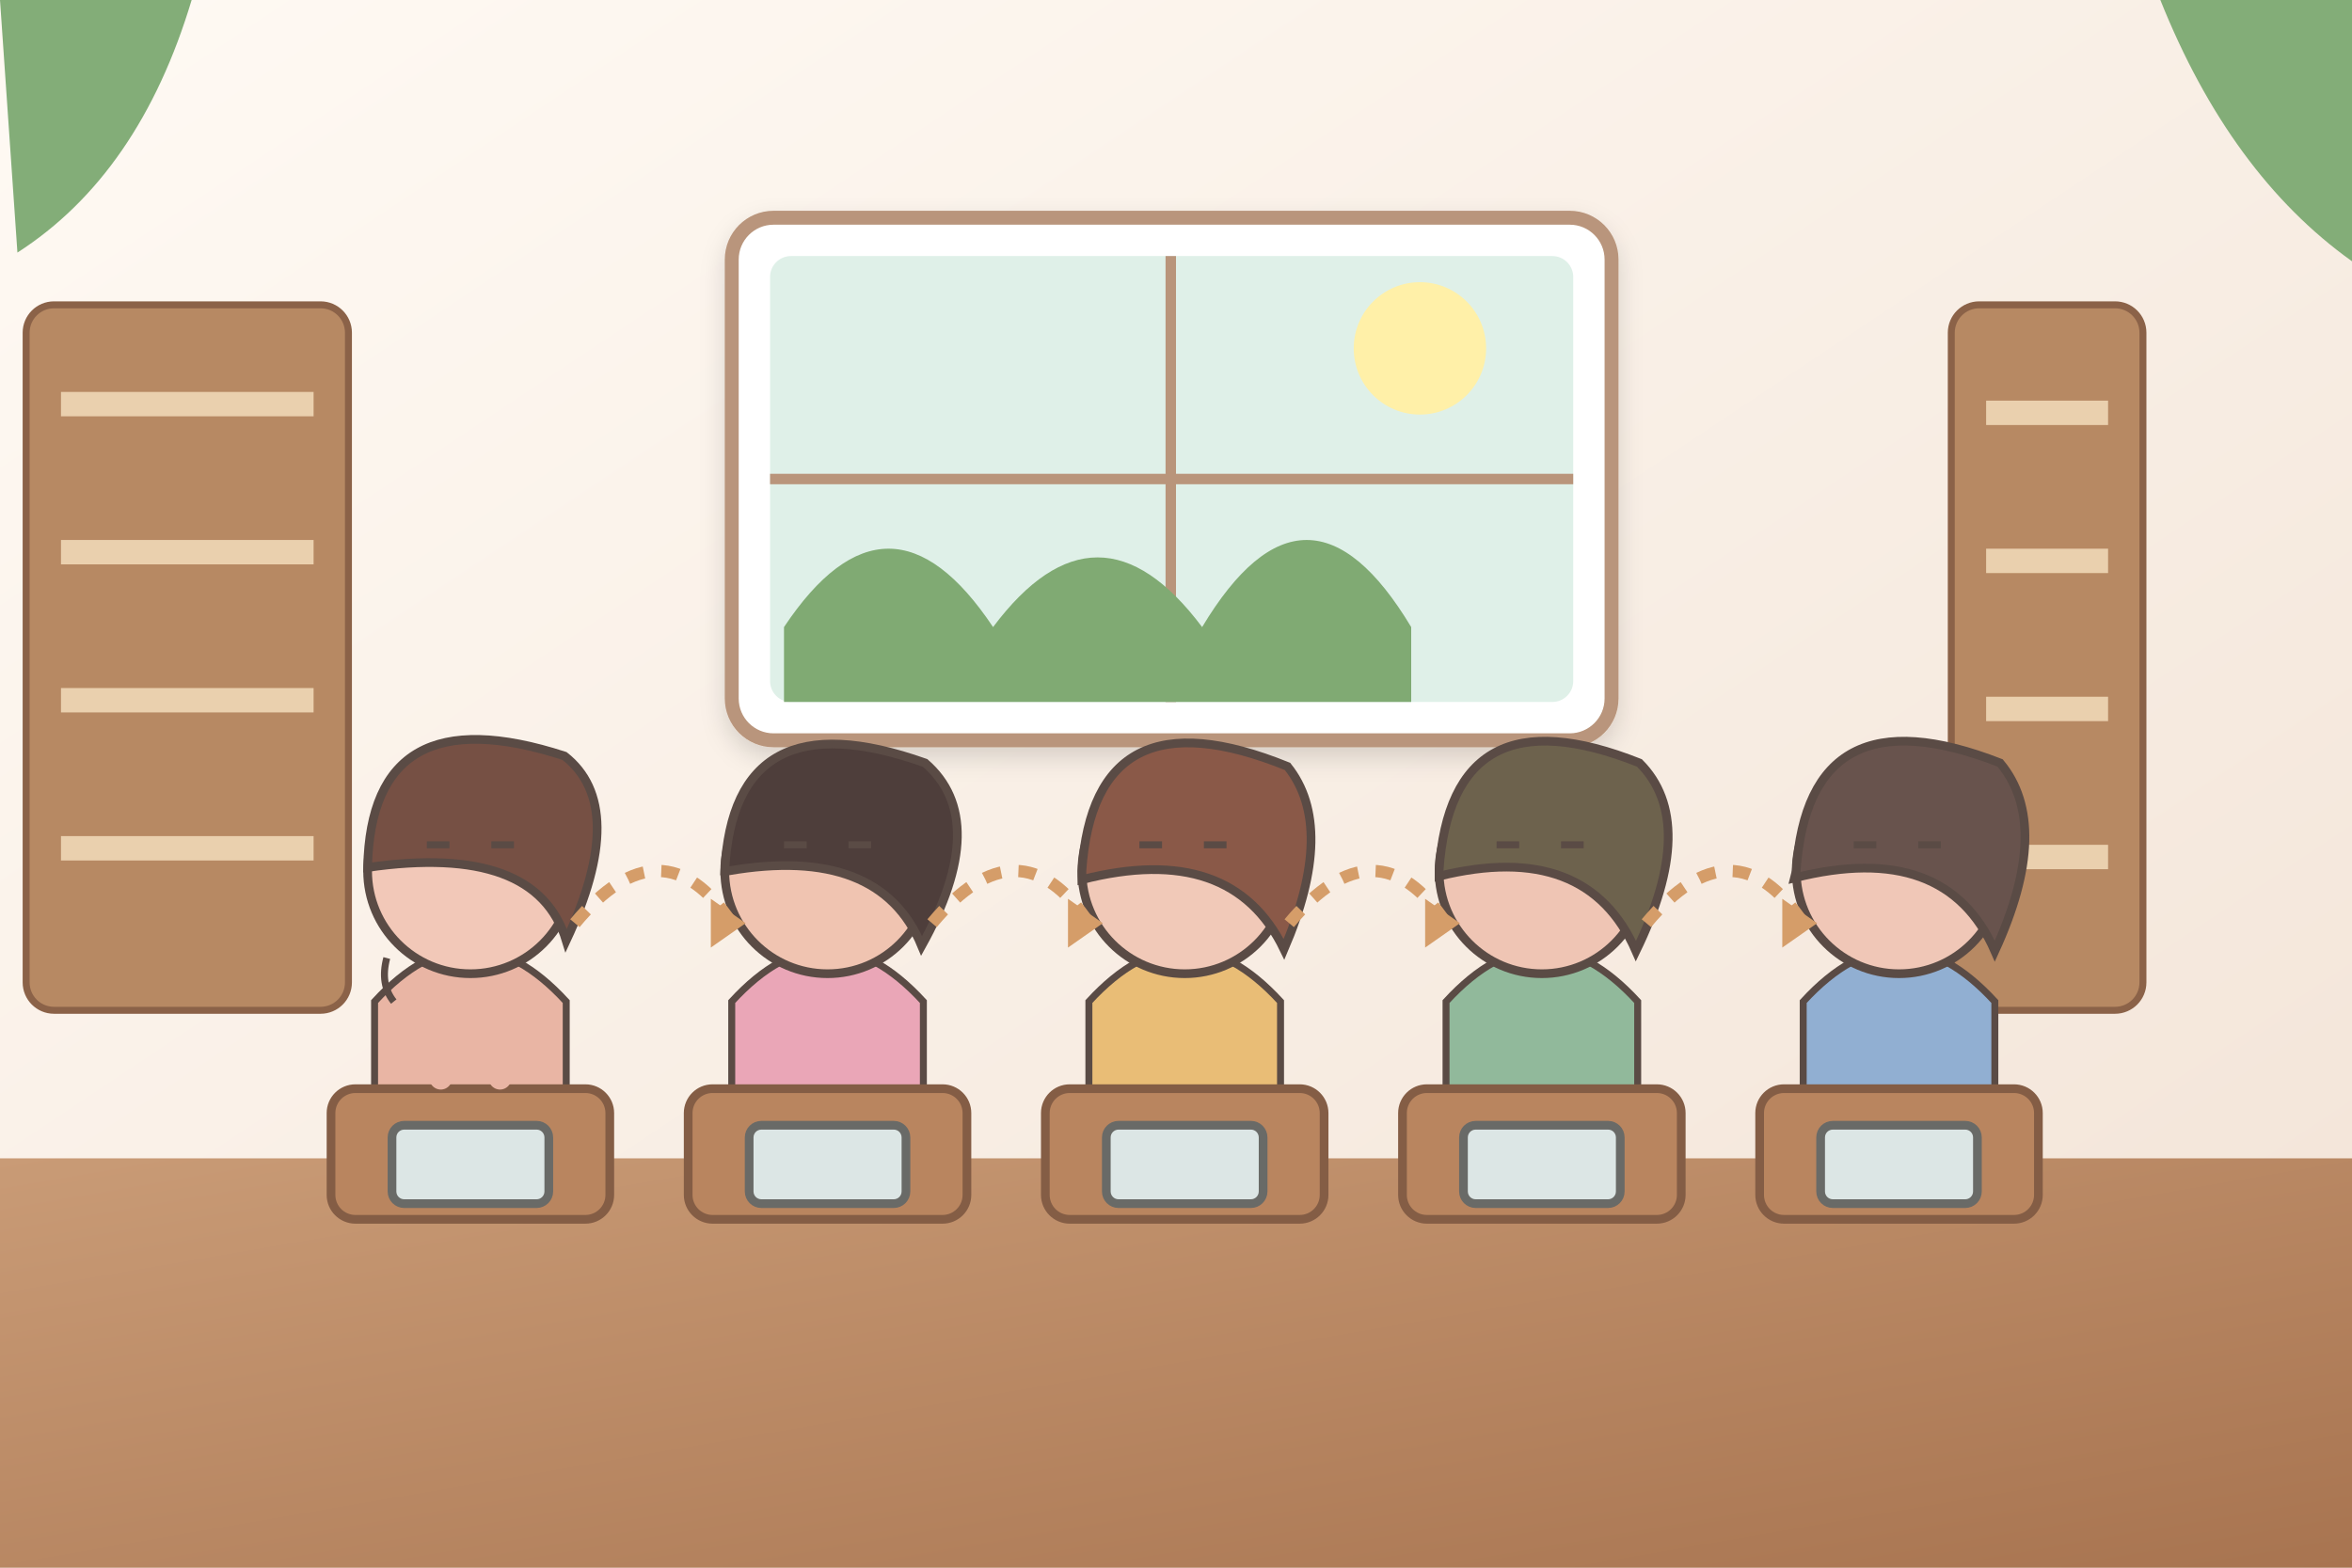
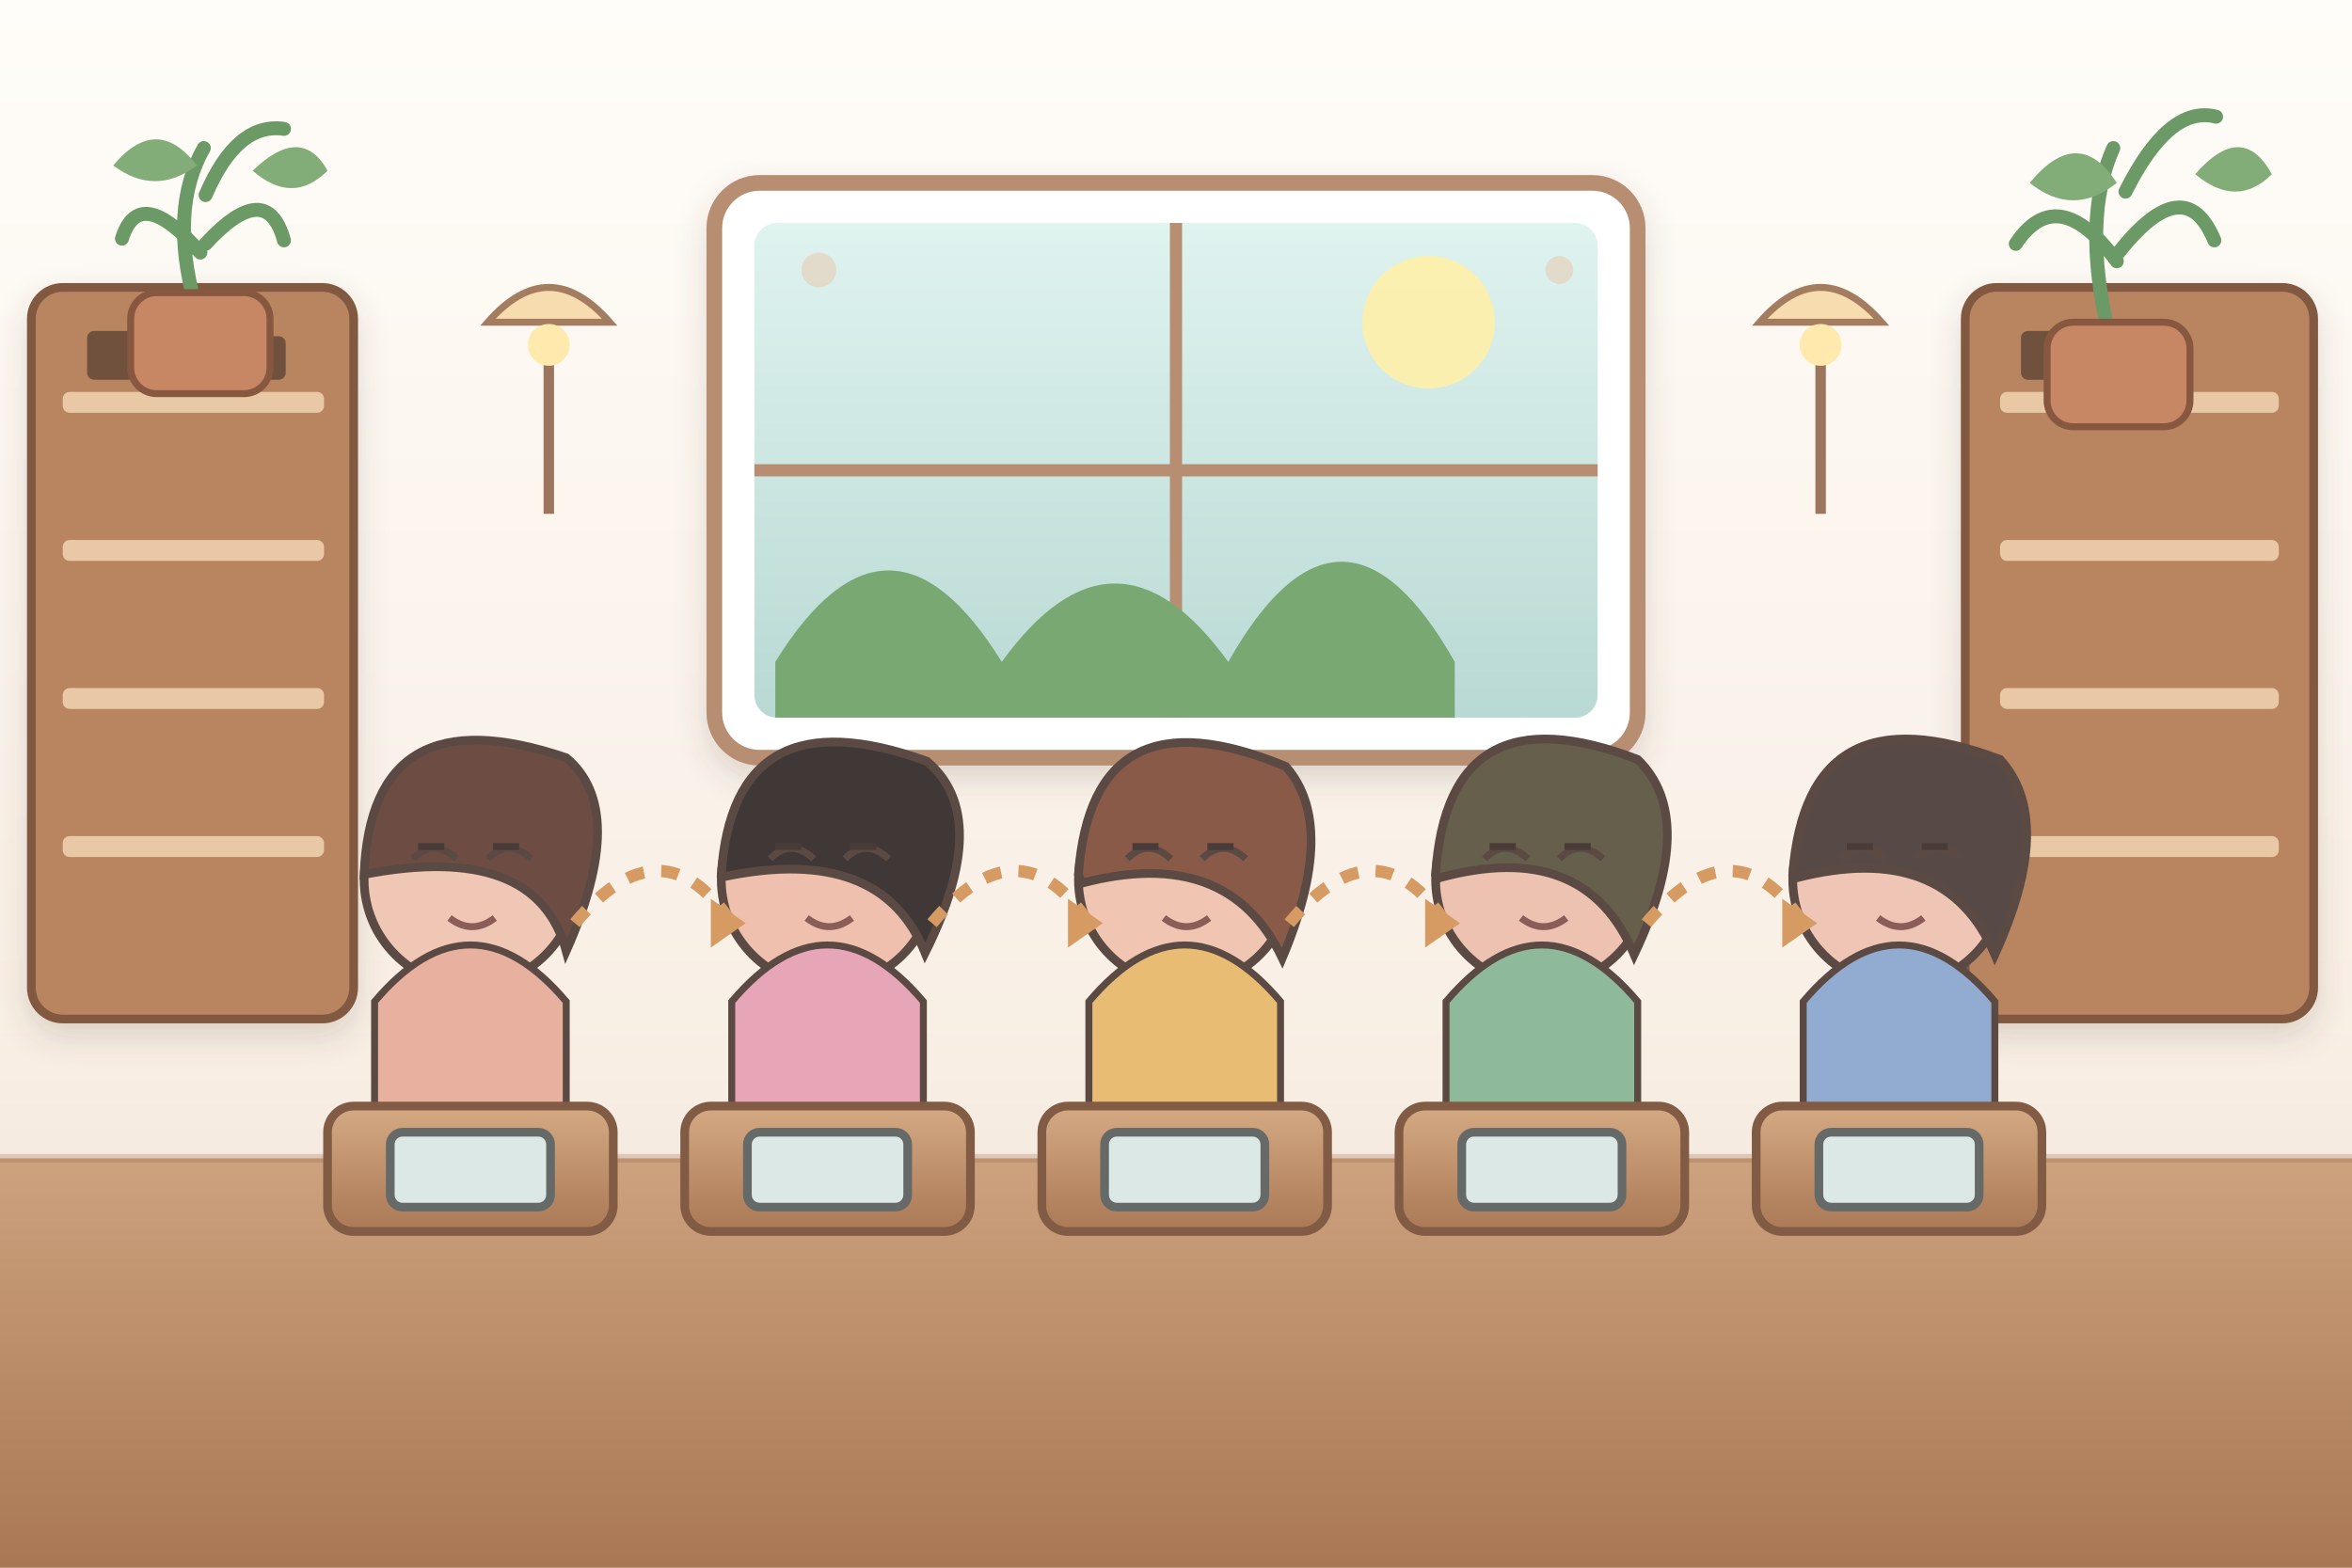
<svg xmlns="http://www.w3.org/2000/svg" viewBox="0 0 1350 900">
  <defs>
-     <linearGradient id="w" y2="1">
-       <stop stop-color="#fffaf4" />
-       <stop offset="1" stop-color="#f2e3d6" />
+     <linearGradient id="wall" x2="0" y2="1">
+       <stop stop-color="#fffdf9" />
+       <stop offset=".68" stop-color="#f8eee4" />
+       <stop offset="1" stop-color="#ead9ca" />
    </linearGradient>
-     <linearGradient id="d" y2="1">
-       <stop stop-color="#c99b76" />
-       <stop offset="1" stop-color="#a87450" />
+     <linearGradient id="floor" x2="0" y2="1">
+       <stop stop-color="#cda27e" />
+       <stop offset="1" stop-color="#a97753" />
    </linearGradient>
-     <filter id="s">
-       <feDropShadow dx="0" dy="6" stdDeviation="7" flood-opacity=".14" />
+     <linearGradient id="wood" x2="0" y2="1">
+       <stop stop-color="#d4aa83" />
+       <stop offset="1" stop-color="#aa7855" />
+     </linearGradient>
+     <linearGradient id="glass" x2="0" y2="1">
+       <stop stop-color="#dff3ef" />
+       <stop offset="1" stop-color="#b9d9d4" />
+     </linearGradient>
+     <filter id="shadow">
+       <feDropShadow dx="0" dy="8" stdDeviation="9" flood-color="#624b3b" flood-opacity=".18" />
+     </filter>
+     <filter id="soft">
+       <feGaussianBlur stdDeviation="18" />
    </filter>
    <style>
-   .person{transform-box:fill-box;transform-origin:center bottom;animation:breathe 3.2s ease-in-out infinite}
-   .p2{animation-delay:.25s}.p3{animation-delay:.5s}.p4{animation-delay:.75s}.p5{animation-delay:1s}
-   .head{transform-box:fill-box;transform-origin:center bottom}
-   .blink{animation:blink 5s infinite}
-   .typing{transform-box:fill-box;transform-origin:top center;animation:type 1.1s ease-in-out infinite}
-   .typing2{animation-delay:.18s}.typing3{animation-delay:.36s}.typing4{animation-delay:.54s}.typing5{animation-delay:.72s}
-   .docpath{animation:pathPulse 1.8s ease-in-out infinite}
-   @keyframes breathe{0%,100%{transform:translateY(0)}50%{transform:translateY(-5px)}}
-   @keyframes blink{0%,46%,49%,100%{transform:scaleY(1)}47%,48%{transform:scaleY(.12)}}
-   @keyframes type{0%,100%{transform:rotate(2deg)}50%{transform:rotate(-4deg)}}
-   @keyframes pathPulse{0%,100%{opacity:.45}50%{opacity:1}}
+   .person{transform-box:fill-box;transform-origin:center bottom;animation:breathe 3.4s ease-in-out infinite}
+   .p2{animation-delay:.35s}.p3{animation-delay:.7s}.p4{animation-delay:1.05s}.p5{animation-delay:1.4s}
+   .blink{animation:blink 5.5s infinite;transform-box:fill-box;transform-origin:center}
+   .typing{animation:type 1.15s ease-in-out infinite;transform-box:fill-box;transform-origin:center top}
+   .t2{animation-delay:.15s}.t3{animation-delay:.3s}.t4{animation-delay:.45s}.t5{animation-delay:.6s}
+   .plant{animation:sway 4.5s ease-in-out infinite;transform-box:fill-box;transform-origin:bottom center}
+   .pplant2{animation-delay:1s}
+   .pulse{animation:pulse 2s ease-in-out infinite}
+   @keyframes breathe{0%,100%{transform:translateY(0)}50%{transform:translateY(-4px)}}
+   @keyframes blink{0%,45%,48%,100%{transform:scaleY(1)}46%,47%{transform:scaleY(.08)}}
+   @keyframes type{0%,100%{transform:rotate(2deg)}50%{transform:rotate(-5deg)}}
+   @keyframes sway{0%,100%{transform:rotate(-1deg)}50%{transform:rotate(2deg)}}
+   @keyframes pulse{0%,100%{opacity:.45}50%{opacity:1}}
 </style>
  </defs>
-   <rect width="1350" height="900" fill="url(#w)" />
-   <rect y="665" width="1350" height="235" fill="url(#d)" />
-   <g fill="#83ad78">
-     <path d="M0 0h110Q80 100 10 145z" />
-     <path d="M1240 0h110v150q-70-50-110-150z" />
+   <rect width="1350" height="900" fill="url(#wall)" />
+   <rect y="665" width="1350" height="235" fill="url(#floor)" />
+   <path d="M0 665h1350" stroke="#8e6047" stroke-width="5" opacity=".25" />
+   <rect x="410" y="105" width="530" height="330" rx="26" fill="#fff" stroke="#b78e72" stroke-width="9" filter="url(#shadow)" />
+   <rect x="433" y="128" width="484" height="284" rx="13" fill="url(#glass)" />
+   <path d="M675 128v284M433 270h484" stroke="#b78e72" stroke-width="7" />
+   <circle cx="820" cy="185" r="38" fill="#fff0a8" opacity=".9" />
+   <g fill="#79a873">
+     <path d="M445 380q65-105 130 0 65-90 130 0 65-115 130 0v32H445z" />
  </g>
-   <rect x="420" y="125" width="505" height="300" rx="24" fill="#fff" stroke="#b9957b" stroke-width="8" filter="url(#s)" />
-   <rect x="442" y="147" width="461" height="256" rx="12" fill="#dff0e8" />
-   <path d="M672 147v256M442 275h461" stroke="#b9957b" stroke-width="6" />
-   <circle cx="815" cy="200" r="38" fill="#fff0a8" />
-   <path d="M450 360q60-90 120 0 60-80 120 0 60-100 120 0v43H450z" fill="#80aa73" />
-   <g fill="#b78963" stroke="#8b6248" stroke-width="4">
-     <rect x="15" y="175" width="185" height="405" rx="16" />
-     <rect x="1120" y="175" width="110" height="405" rx="16" />
+   <g fill="#e8c8ae" opacity=".55">
+     <circle cx="470" cy="155" r="10" />
+     <circle cx="895" cy="155" r="8" />
  </g>
-   <g fill="#ead0ae">
-     <path d="M35 225h145v14H35zm0 85h145v14H35zm0 85h145v14H35zm0 85h145v14H35M1140 230h70v14h-70zm0 85h70v14h-70zm0 85h70v14h-70zm0 85h70v14h-70z" />
+   <g filter="url(#shadow)">
+     <rect x="18" y="165" width="185" height="420" rx="18" fill="#b98561" stroke="#81583f" stroke-width="5" />
+     <rect x="1128" y="165" width="200" height="420" rx="18" fill="#b98561" stroke="#81583f" stroke-width="5" />
+   </g>
+   <g fill="#e8c8a5">
+     <rect x="36" y="225" width="150" height="12" rx="4" />
+     <rect x="36" y="310" width="150" height="12" rx="4" />
+     <rect x="36" y="395" width="150" height="12" rx="4" />
+     <rect x="36" y="480" width="150" height="12" rx="4" />
+     <rect x="1148" y="225" width="160" height="12" rx="4" />
+     <rect x="1148" y="310" width="160" height="12" rx="4" />
+     <rect x="1148" y="395" width="160" height="12" rx="4" />
+     <rect x="1148" y="480" width="160" height="12" rx="4" />
+   </g>
+   <g fill="#6f513e">
+     <rect x="50" y="190" width="32" height="28" rx="4" />
+     <rect x="88" y="188" width="25" height="30" rx="4" />
+     <rect x="120" y="193" width="44" height="25" rx="4" />
+     <rect x="1160" y="190" width="35" height="28" rx="4" />
+     <rect x="1203" y="188" width="25" height="30" rx="4" />
+   </g>
+   <g class="plant">
+     <path d="M112 175q-15-55 5-90M118 140q35-38 45-2M115 145q-35-40-45-8M118 112q18-42 45-38" fill="none" stroke="#6c9a67" stroke-width="8" stroke-linecap="round" />
+     <path d="M65 95q25-30 48 0-24 18-48 0zM145 98q28-27 43 0-20 20-43 0z" fill="#83ad78" />
+     <rect x="75" y="168" width="80" height="58" rx="15" fill="#c88764" stroke="#87583f" stroke-width="4" />
+   </g>
+   <g class="plant pplant2">
+     <path d="M1210 190q-15-65 3-105M1216 145q38-48 55-7M1215 150q-34-46-58-10M1220 110q25-50 52-43" fill="none" stroke="#6c9a67" stroke-width="8" stroke-linecap="round" />
+     <path d="M1165 105q28-34 50 0-25 20-50 0zM1260 100q27-31 44 0-20 20-44 0z" fill="#83ad78" />
+     <rect x="1175" y="185" width="82" height="60" rx="15" fill="#c88764" stroke="#87583f" stroke-width="4" />
+   </g>
+   <g>
+     <path d="M315 185v110" stroke="#9b755d" stroke-width="6" />
+     <path d="M280 185q35-40 70 0z" fill="#f6dcae" stroke="#a47d61" stroke-width="4" />
+     <circle cx="315" cy="198" r="12" fill="#ffe9ad" />
+   </g>
+   <g>
+     <path d="M1045 185v110" stroke="#9b755d" stroke-width="6" />
+     <path d="M1010 185q35-40 70 0z" fill="#f6dcae" stroke="#a47d61" stroke-width="4" />
+     <circle cx="1045" cy="198" r="12" fill="#ffe9ad" />
  </g>
  <g class="person p1">
-     <g stroke="#5a4b45" stroke-width="4">
-       <path d="M215 575q55-60 110 0v75H215z" fill="#e9b5a4" />
-       <rect x="190" y="625" width="160" height="75" rx="14" fill="#b9855f" stroke="#845d45" stroke-width="5" />
-       <rect x="225" y="646" width="90" height="45" rx="7" fill="#dce6e5" stroke="#696a67" stroke-width="5" />
-       <path d="M226 575q-8-10-4-25" fill="none" />
+     <circle cx="270" cy="505" r="61" fill="#f0c6b5" stroke="#5b4a43" stroke-width="5" />
+     <path d="M209 502q4-105 116-67 36 30 0 111-17-63-116-44z" fill="#6d4d43" stroke="#5b4a43" stroke-width="5" />
+     <path d="M237 493q12-12 25 0M280 493q12-12 25 0" fill="none" stroke="#5b4a43" stroke-width="4" />
+     <path class="blink" d="M240 486h15M283 486h15" stroke="#493c38" stroke-width="4" />
+     <path d="M258 527q13 10 26 0" fill="none" stroke="#8b5d59" stroke-width="4" />
+     <path d="M215 575q55-65 110 0v78H215z" fill="#e7b09f" stroke="#5b4a43" stroke-width="4" />
+     <g class="typing" stroke="#e7b09f" stroke-width="13" stroke-linecap="round">
+       <path d="M228 590l26 33M312 590l-26 33" />
    </g>
-     <circle cx="270" cy="500" r="59" fill="#f2c8b8" stroke="#5a4b45" stroke-width="5" />
-     <path d="M211 498q2-100 113-64 37 29 1 106-17-56-114-42z" fill="#765044" stroke="#5a4b45" stroke-width="5" />
-     <path d="M244 507q9 7 18 0M278 507q9 7 18 0" fill="none" />
-     <path class="blink" d="M245 485h13M282 485h13" stroke="#5a4b45" stroke-width="4" />
-     <path d="M259 526q12 9 24 0" fill="none" />
-     <g class="typing" stroke="#e9b5a4" stroke-width="13" stroke-linecap="round">
-       <path d="M226 585l27 34" />
-       <path d="M314 585l-27 34" />
-     </g>
+     <rect x="188" y="635" width="164" height="72" rx="15" fill="url(#wood)" stroke="#825b44" stroke-width="5" />
+     <rect x="224" y="650" width="92" height="43" rx="7" fill="#dbe8e6" stroke="#656967" stroke-width="5" />
  </g>
  <g class="person p2">
-     <path d="M420 575q55-60 110 0v75H420z" fill="#eaa6b7" stroke="#5a4b45" stroke-width="4" />
-     <circle cx="475" cy="500" r="59" fill="#f0c4b1" stroke="#5a4b45" stroke-width="5" />
-     <path d="M416 500q5-101 115-62 38 33-2 105-24-58-111-43z" fill="#4e3e3b" stroke="#5a4b45" stroke-width="5" />
-     <path d="M450 507q9 7 18 0M484 507q9 7 18 0" fill="none" />
-     <path class="blink" d="M450 485h13M487 485h13" stroke="#5a4b45" stroke-width="4" />
-     <path d="M462 526q12 9 24 0" fill="none" />
-     <g class="typing typing2" stroke="#eaa6b7" stroke-width="13" stroke-linecap="round">
-       <path d="M431 585l27 34" />
-       <path d="M519 585l-27 34" />
+     <circle cx="475" cy="505" r="61" fill="#efc0ae" stroke="#5b4a43" stroke-width="5" />
+     <path d="M414 502q7-105 118-65 38 32-1 110-25-62-114-44z" fill="#403837" stroke="#5b4a43" stroke-width="5" />
+     <path d="M442 493q12-12 25 0M485 493q12-12 25 0" fill="none" stroke="#5b4a43" stroke-width="4" />
+     <path class="blink" d="M445 486h15M488 486h15" stroke="#493c38" stroke-width="4" />
+     <path d="M463 527q13 10 26 0" fill="none" stroke="#8b5d59" stroke-width="4" />
+     <path d="M420 575q55-65 110 0v78H420z" fill="#e7a6b8" stroke="#5b4a43" stroke-width="4" />
+     <g class="typing t2" stroke="#e7a6b8" stroke-width="13" stroke-linecap="round">
+       <path d="M433 590l26 33M517 590l-26 33" />
    </g>
-     <rect x="395" y="625" width="160" height="75" rx="14" fill="#b9855f" stroke="#845d45" stroke-width="5" />
-     <rect x="430" y="646" width="90" height="45" rx="7" fill="#dce6e5" stroke="#696a67" stroke-width="5" />
+     <rect x="393" y="635" width="164" height="72" rx="15" fill="url(#wood)" stroke="#825b44" stroke-width="5" />
+     <rect x="429" y="650" width="92" height="43" rx="7" fill="#dbe8e6" stroke="#656967" stroke-width="5" />
  </g>
  <g class="person p3">
-     <path d="M625 575q55-60 110 0v75H625z" fill="#e9bd76" stroke="#5a4b45" stroke-width="4" />
-     <circle cx="680" cy="500" r="59" fill="#f1c9b8" stroke="#5a4b45" stroke-width="5" />
-     <path d="M621 500q7-105 118-60 28 35-2 105-30-62-116-40z" fill="#8a5948" stroke="#5a4b45" stroke-width="5" />
-     <path d="M654 507q9 7 18 0M688 507q9 7 18 0" fill="none" />
-     <path class="blink" d="M654 485h13M691 485h13" stroke="#5a4b45" stroke-width="4" />
-     <path d="M664 526q12 9 24 0" fill="none" />
-     <g class="typing typing3" stroke="#e9bd76" stroke-width="13" stroke-linecap="round">
-       <path d="M636 585l27 34" />
-       <path d="M724 585l-27 34" />
+     <circle cx="680" cy="505" r="61" fill="#f0c6b3" stroke="#5b4a43" stroke-width="5" />
+     <path d="M619 502q8-108 119-62 30 34-2 110-31-65-115-43z" fill="#8a5a49" stroke="#5b4a43" stroke-width="5" />
+     <path d="M647 493q12-12 25 0M690 493q12-12 25 0" fill="none" stroke="#5b4a43" stroke-width="4" />
+     <path class="blink" d="M650 486h15M693 486h15" stroke="#493c38" stroke-width="4" />
+     <path d="M668 527q13 10 26 0" fill="none" stroke="#8b5d59" stroke-width="4" />
+     <path d="M625 575q55-65 110 0v78H625z" fill="#e8bc73" stroke="#5b4a43" stroke-width="4" />
+     <g class="typing t3" stroke="#e8bc73" stroke-width="13" stroke-linecap="round">
+       <path d="M638 590l26 33M722 590l-26 33" />
    </g>
-     <rect x="600" y="625" width="160" height="75" rx="14" fill="#b9855f" stroke="#845d45" stroke-width="5" />
-     <rect x="635" y="646" width="90" height="45" rx="7" fill="#dce6e5" stroke="#696a67" stroke-width="5" />
+     <rect x="598" y="635" width="164" height="72" rx="15" fill="url(#wood)" stroke="#825b44" stroke-width="5" />
+     <rect x="634" y="650" width="92" height="43" rx="7" fill="#dbe8e6" stroke="#656967" stroke-width="5" />
  </g>
  <g class="person p4">
-     <path d="M830 575q55-60 110 0v75H830z" fill="#91b99b" stroke="#5a4b45" stroke-width="4" />
-     <circle cx="885" cy="500" r="59" fill="#efc5b4" stroke="#5a4b45" stroke-width="5" />
-     <path d="M826 500q7-105 115-62 34 34-2 108-28-64-113-43z" fill="#6d624d" stroke="#5a4b45" stroke-width="5" />
-     <path d="M859 507q9 7 18 0M893 507q9 7 18 0" fill="none" />
-     <path class="blink" d="M859 485h13M896 485h13" stroke="#5a4b45" stroke-width="4" />
-     <path d="M869 526q12 9 24 0" fill="none" />
-     <g class="typing typing4" stroke="#91b99b" stroke-width="13" stroke-linecap="round">
-       <path d="M841 585l27 34" />
-       <path d="M929 585l-27 34" />
+     <circle cx="885" cy="505" r="61" fill="#edc2b1" stroke="#5b4a43" stroke-width="5" />
+     <path d="M824 502q7-108 116-66 35 34-2 112-28-67-112-44z" fill="#665f4c" stroke="#5b4a43" stroke-width="5" />
+     <path d="M852 493q12-12 25 0M895 493q12-12 25 0" fill="none" stroke="#5b4a43" stroke-width="4" />
+     <path class="blink" d="M855 486h15M898 486h15" stroke="#493c38" stroke-width="4" />
+     <path d="M873 527q13 10 26 0" fill="none" stroke="#8b5d59" stroke-width="4" />
+     <path d="M830 575q55-65 110 0v78H830z" fill="#8eb99b" stroke="#5b4a43" stroke-width="4" />
+     <g class="typing t4" stroke="#8eb99b" stroke-width="13" stroke-linecap="round">
+       <path d="M843 590l26 33M927 590l-26 33" />
    </g>
-     <rect x="805" y="625" width="160" height="75" rx="14" fill="#b9855f" stroke="#845d45" stroke-width="5" />
-     <rect x="840" y="646" width="90" height="45" rx="7" fill="#dce6e5" stroke="#696a67" stroke-width="5" />
+     <rect x="803" y="635" width="164" height="72" rx="15" fill="url(#wood)" stroke="#825b44" stroke-width="5" />
+     <rect x="839" y="650" width="92" height="43" rx="7" fill="#dbe8e6" stroke="#656967" stroke-width="5" />
  </g>
  <g class="person p5">
-     <path d="M1035 575q55-60 110 0v75h-110z" fill="#91afd2" stroke="#5a4b45" stroke-width="4" />
-     <circle cx="1090" cy="500" r="59" fill="#f0c7b7" stroke="#5a4b45" stroke-width="5" />
-     <path d="M1031 500q7-105 117-62 30 36-3 108-28-64-115-42z" fill="#68534d" stroke="#5a4b45" stroke-width="5" />
-     <path d="M1064 507q9 7 18 0M1098 507q9 7 18 0" fill="none" />
-     <path class="blink" d="M1064 485h13M1101 485h13" stroke="#5a4b45" stroke-width="4" />
-     <path d="M1074 526q12 9 24 0" fill="none" />
-     <g class="typing typing5" stroke="#91afd2" stroke-width="13" stroke-linecap="round">
-       <path d="M1046 585l27 34" />
-       <path d="M1134 585l-27 34" />
+     <circle cx="1090" cy="505" r="61" fill="#efc5b5" stroke="#5b4a43" stroke-width="5" />
+     <path d="M1029 502q8-108 119-66 32 35-3 112-28-66-114-44z" fill="#574a46" stroke="#5b4a43" stroke-width="5" />
+     <path d="M1057 493q12-12 25 0M1100 493q12-12 25 0" fill="none" stroke="#5b4a43" stroke-width="4" />
+     <path class="blink" d="M1060 486h15M1103 486h15" stroke="#493c38" stroke-width="4" />
+     <path d="M1078 527q13 10 26 0" fill="none" stroke="#8b5d59" stroke-width="4" />
+     <path d="M1035 575q55-65 110 0v78h-110z" fill="#91acd0" stroke="#5b4a43" stroke-width="4" />
+     <g class="typing t5" stroke="#91acd0" stroke-width="13" stroke-linecap="round">
+       <path d="M1048 590l26 33M1132 590l-26 33" />
    </g>
-     <rect x="1010" y="625" width="160" height="75" rx="14" fill="#b9855f" stroke="#845d45" stroke-width="5" />
-     <rect x="1045" y="646" width="90" height="45" rx="7" fill="#dce6e5" stroke="#696a67" stroke-width="5" />
+     <rect x="1008" y="635" width="164" height="72" rx="15" fill="url(#wood)" stroke="#825b44" stroke-width="5" />
+     <rect x="1044" y="650" width="92" height="43" rx="7" fill="#dbe8e6" stroke="#656967" stroke-width="5" />
  </g>
-   <g class="docpath" fill="none" stroke="#d59d69" stroke-width="7" stroke-dasharray="10 10">
+   <g class="pulse" fill="none" stroke="#d69a63" stroke-width="7" stroke-dasharray="10 10">
    <path d="M330 530Q380 470 420 530M535 530Q585 470 625 530M740 530Q790 470 830 530M945 530Q995 470 1035 530" />
  </g>
-   <g fill="#d59d69">
+   <g fill="#d69a63">
    <path d="M408 516l20 14-20 14zM613 516l20 14-20 14zM818 516l20 14-20 14zM1023 516l20 14-20 14z" />
  </g>
</svg>
